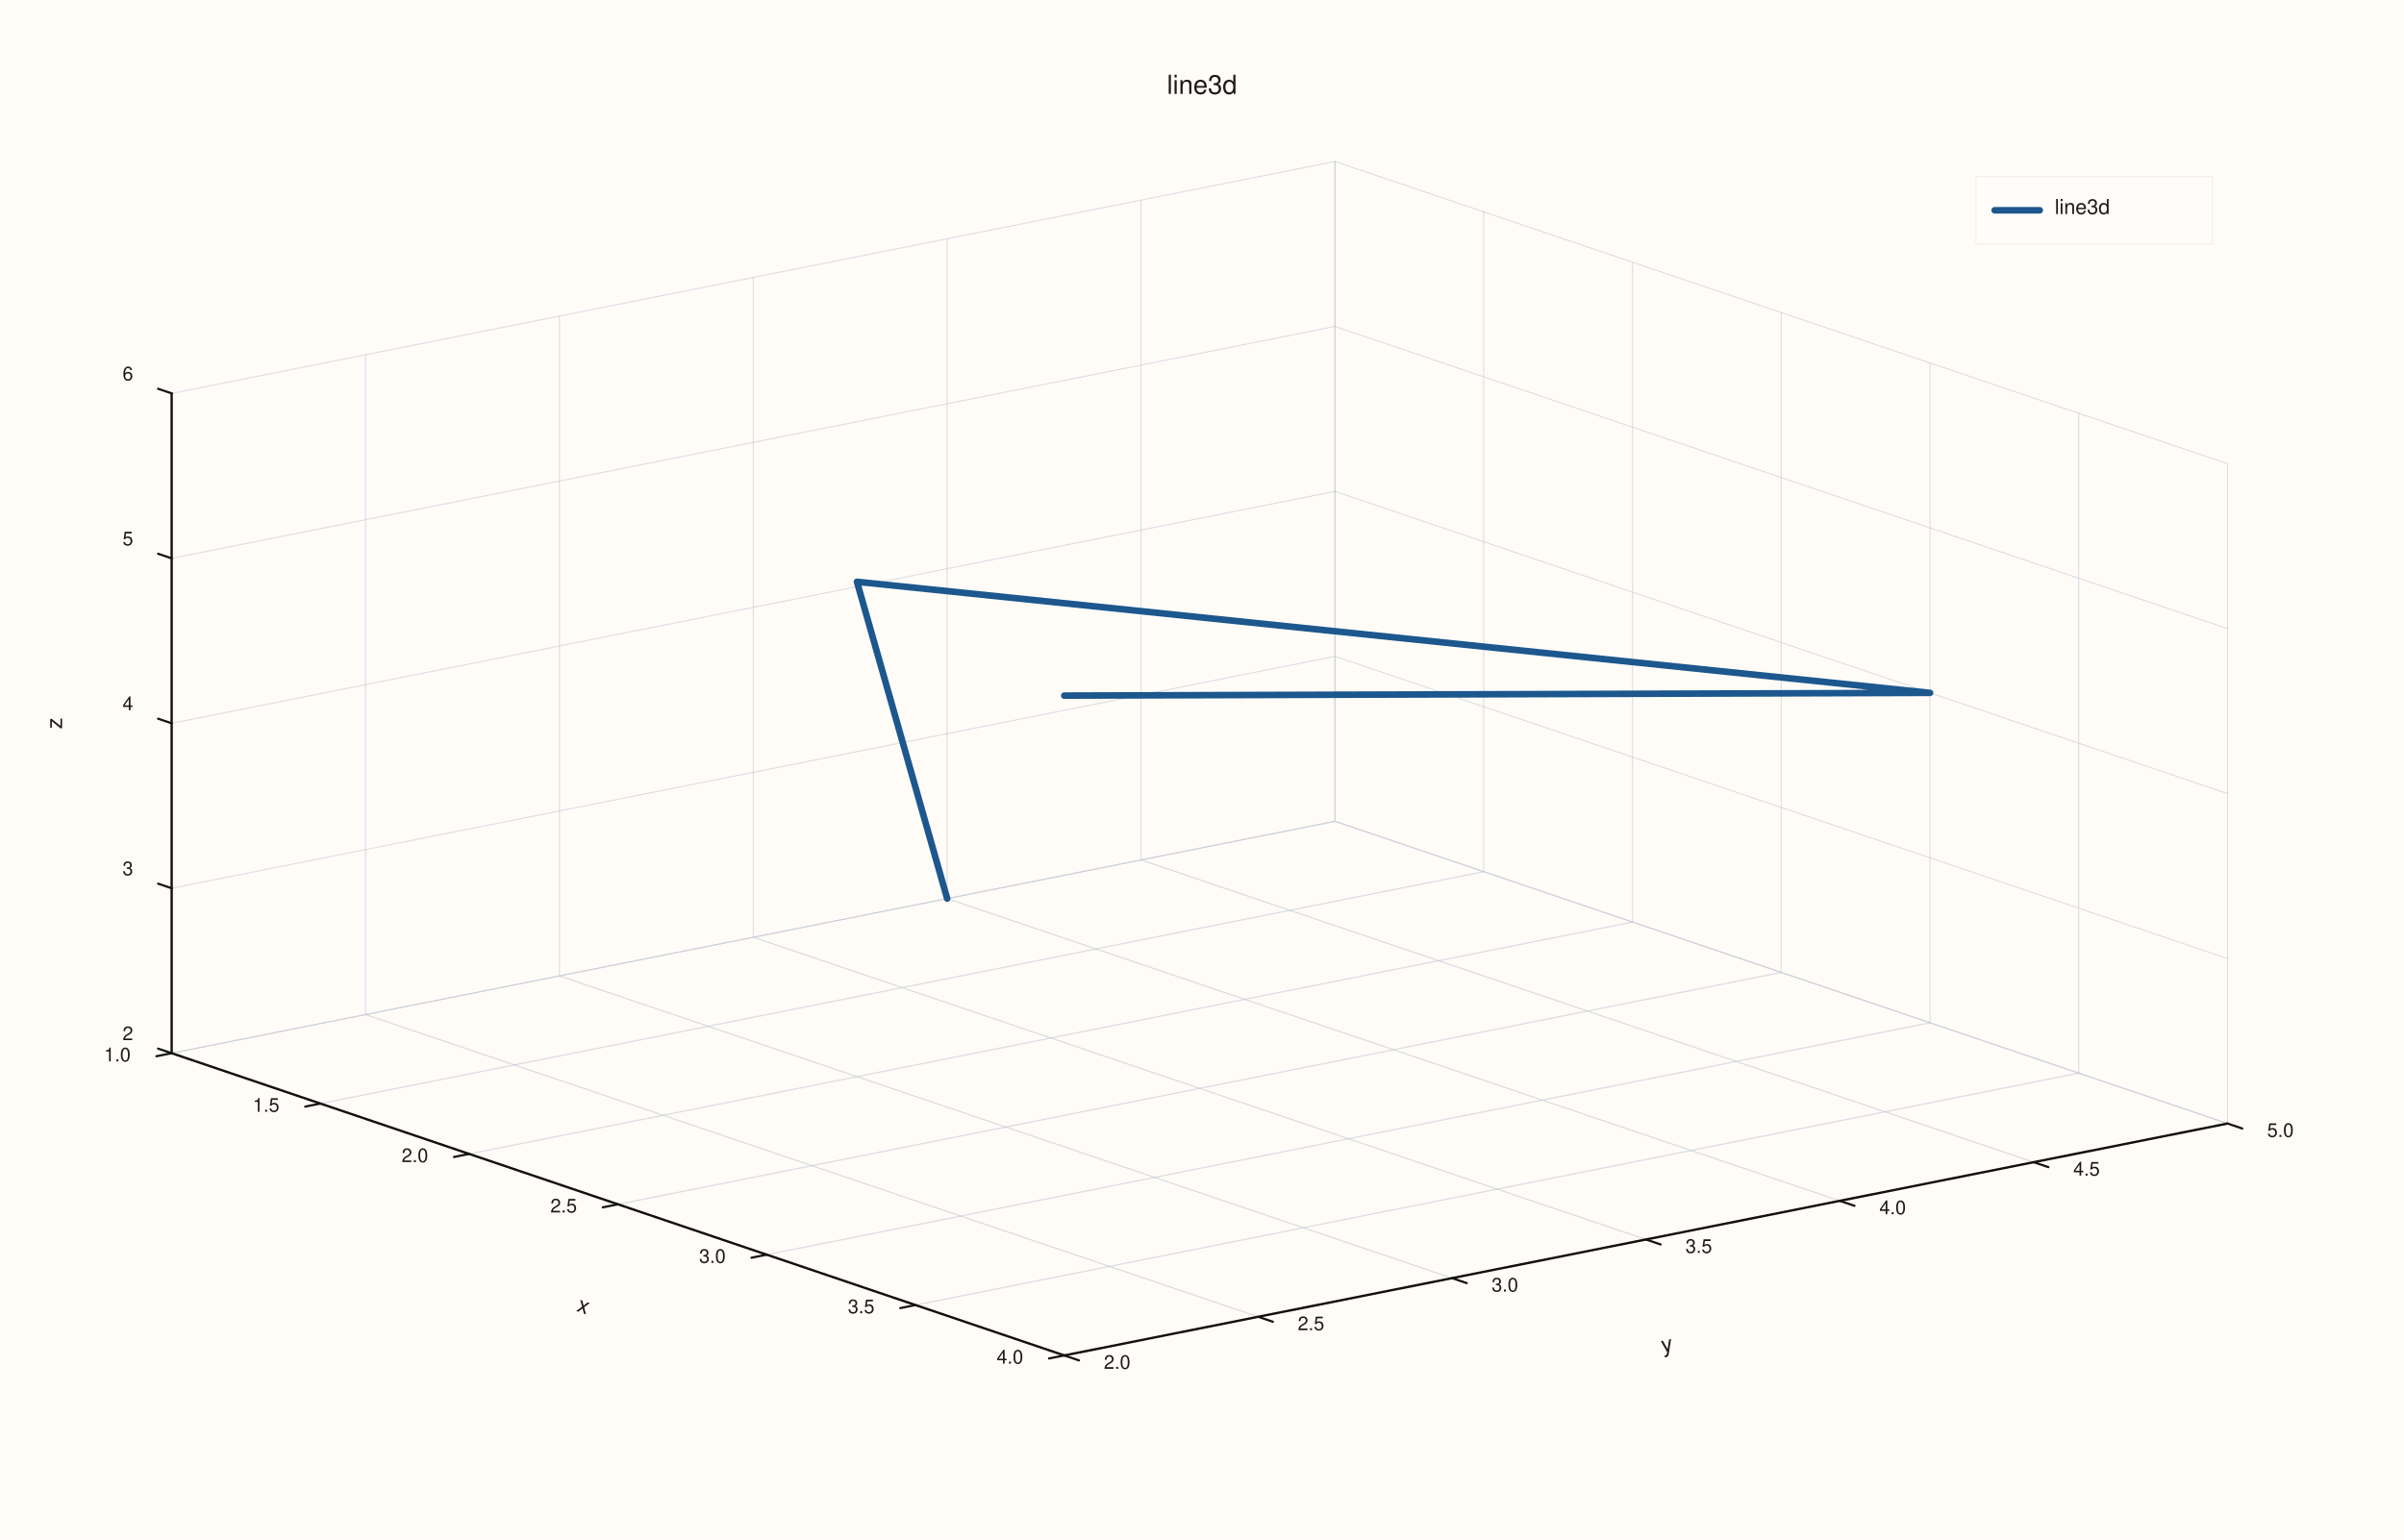
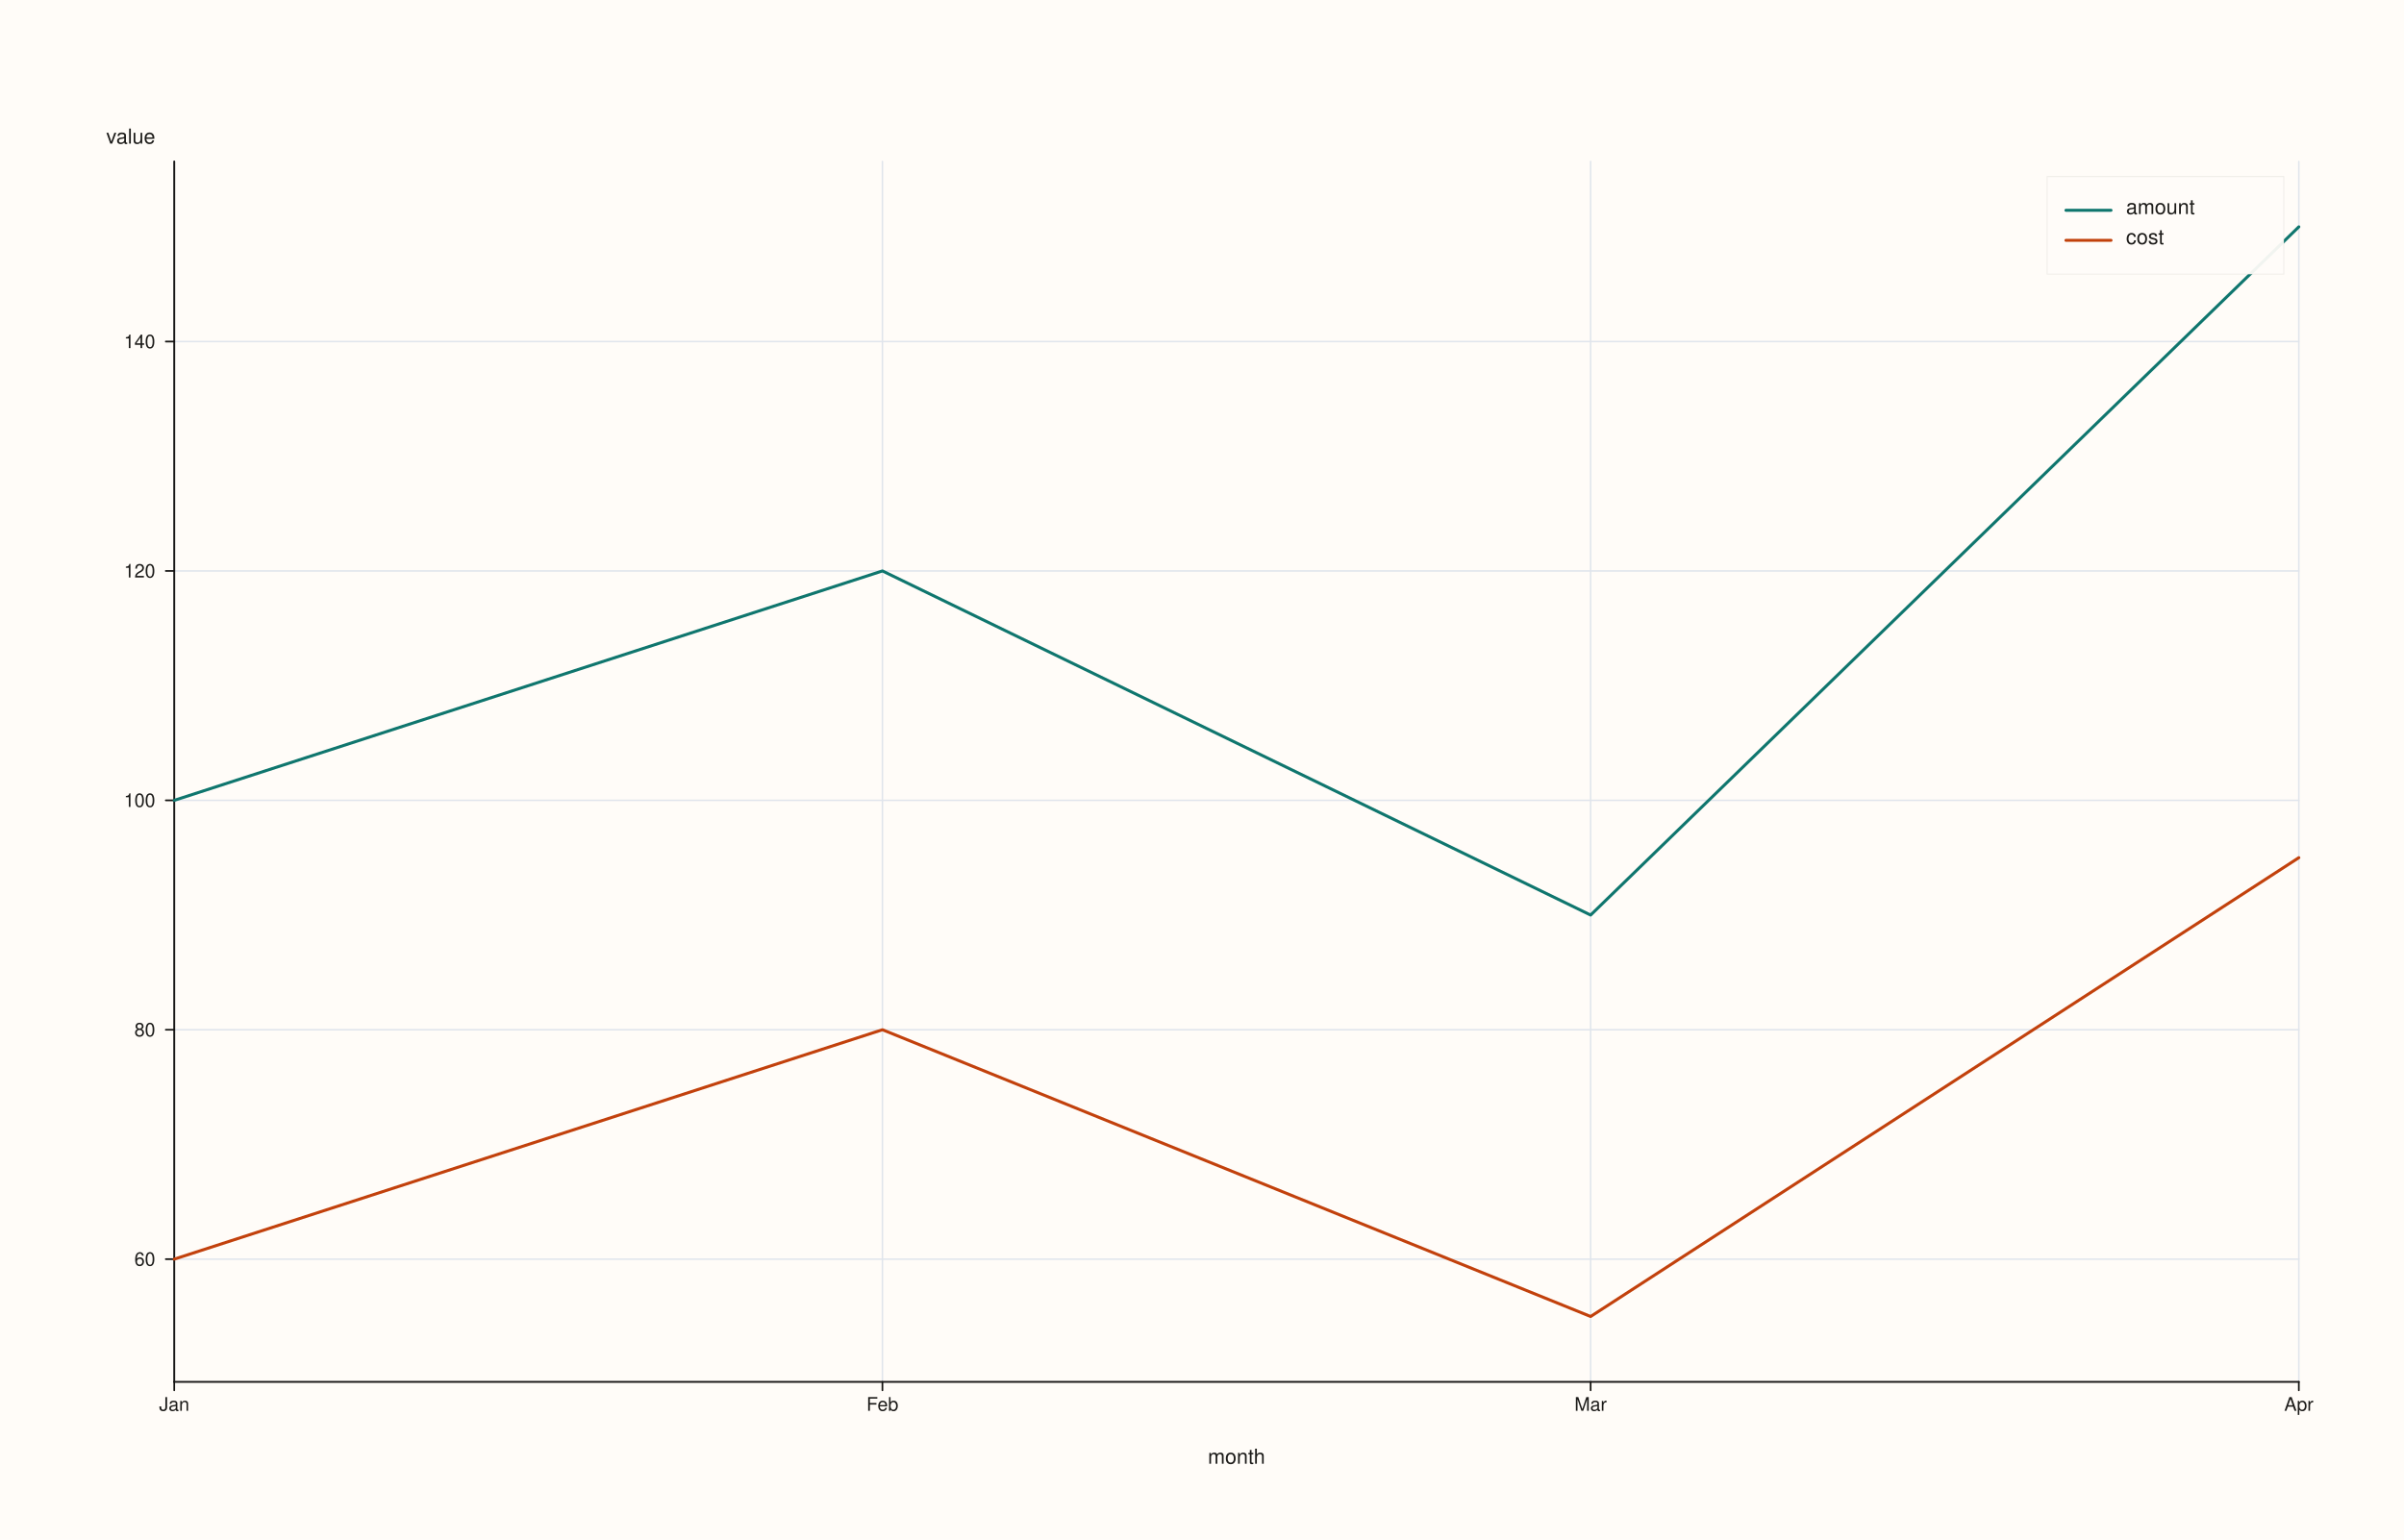
<svg xmlns="http://www.w3.org/2000/svg" width="1280" height="820" viewBox="0 0 1280 820">
  <rect x="0" y="0" width="1280" height="820" fill="rgb(255,252,248)" fill-opacity="1" />
  <path d="M 0 0 L 1280 0 L 1280 820 L 0 820 Z" stroke="none" fill="rgb(255,252,248)" fill-opacity="1" stroke-linejoin="round" stroke-linecap="round" />
  <path d="M 28 28 L 1252 28 L 1252 792 L 28 792 Z" stroke="none" fill="rgb(255,252,248)" fill-opacity="1" stroke-linejoin="round" stroke-linecap="round" />
-   <path d="M 91.4 560.949 L 710.782 437.432 " stroke="rgb(190,198,208)" stroke-opacity="0.58" stroke-width="0.65" fill="none" stroke-linejoin="round" stroke-linecap="round" />
-   <path d="M 710.782 437.432 L 710.782 86 " stroke="rgb(190,198,208)" stroke-opacity="0.58" stroke-width="0.55" fill="none" stroke-linejoin="round" stroke-linecap="round" />
-   <path d="M 170.611 587.778 L 789.993 464.26 " stroke="rgb(190,198,208)" stroke-opacity="0.58" stroke-width="0.65" fill="none" stroke-linejoin="round" stroke-linecap="round" />
-   <path d="M 789.993 464.26 L 789.993 112.829 " stroke="rgb(190,198,208)" stroke-opacity="0.58" stroke-width="0.55" fill="none" stroke-linejoin="round" stroke-linecap="round" />
-   <path d="M 249.823 614.606 L 869.205 491.089 " stroke="rgb(190,198,208)" stroke-opacity="0.58" stroke-width="0.65" fill="none" stroke-linejoin="round" stroke-linecap="round" />
-   <path d="M 869.205 491.089 L 869.205 139.657 " stroke="rgb(190,198,208)" stroke-opacity="0.58" stroke-width="0.55" fill="none" stroke-linejoin="round" stroke-linecap="round" />
-   <path d="M 329.034 641.435 L 948.416 517.917 " stroke="rgb(190,198,208)" stroke-opacity="0.58" stroke-width="0.65" fill="none" stroke-linejoin="round" stroke-linecap="round" />
-   <path d="M 948.416 517.917 L 948.416 166.485 " stroke="rgb(190,198,208)" stroke-opacity="0.58" stroke-width="0.55" fill="none" stroke-linejoin="round" stroke-linecap="round" />
-   <path d="M 408.245 668.263 L 1027.627 544.746 " stroke="rgb(190,198,208)" stroke-opacity="0.58" stroke-width="0.65" fill="none" stroke-linejoin="round" stroke-linecap="round" />
-   <path d="M 1027.627 544.746 L 1027.627 193.314 " stroke="rgb(190,198,208)" stroke-opacity="0.58" stroke-width="0.55" fill="none" stroke-linejoin="round" stroke-linecap="round" />
-   <path d="M 487.457 695.091 L 1106.839 571.574 " stroke="rgb(190,198,208)" stroke-opacity="0.58" stroke-width="0.65" fill="none" stroke-linejoin="round" stroke-linecap="round" />
-   <path d="M 1106.839 571.574 L 1106.839 220.142 " stroke="rgb(190,198,208)" stroke-opacity="0.58" stroke-width="0.55" fill="none" stroke-linejoin="round" stroke-linecap="round" />
-   <path d="M 566.668 721.92 L 1186.05 598.403 " stroke="rgb(190,198,208)" stroke-opacity="0.58" stroke-width="0.65" fill="none" stroke-linejoin="round" stroke-linecap="round" />
-   <path d="M 1186.05 598.403 L 1186.05 246.971 " stroke="rgb(190,198,208)" stroke-opacity="0.58" stroke-width="0.55" fill="none" stroke-linejoin="round" stroke-linecap="round" />
-   <path d="M 91.4 560.949 L 566.668 721.92 " stroke="rgb(190,198,208)" stroke-opacity="0.58" stroke-width="0.65" fill="none" stroke-linejoin="round" stroke-linecap="round" />
-   <path d="M 91.4 560.949 L 91.4 209.517 " stroke="rgb(190,198,208)" stroke-opacity="0.58" stroke-width="0.55" fill="none" stroke-linejoin="round" stroke-linecap="round" />
-   <path d="M 194.63 540.363 L 669.899 701.334 " stroke="rgb(190,198,208)" stroke-opacity="0.58" stroke-width="0.65" fill="none" stroke-linejoin="round" stroke-linecap="round" />
-   <path d="M 194.63 540.363 L 194.63 188.931 " stroke="rgb(190,198,208)" stroke-opacity="0.58" stroke-width="0.55" fill="none" stroke-linejoin="round" stroke-linecap="round" />
-   <path d="M 297.861 519.777 L 773.129 680.748 " stroke="rgb(190,198,208)" stroke-opacity="0.58" stroke-width="0.65" fill="none" stroke-linejoin="round" stroke-linecap="round" />
-   <path d="M 297.861 519.777 L 297.861 168.345 " stroke="rgb(190,198,208)" stroke-opacity="0.58" stroke-width="0.55" fill="none" stroke-linejoin="round" stroke-linecap="round" />
-   <path d="M 401.091 499.19 L 876.359 660.161 " stroke="rgb(190,198,208)" stroke-opacity="0.58" stroke-width="0.65" fill="none" stroke-linejoin="round" stroke-linecap="round" />
-   <path d="M 401.091 499.19 L 401.091 147.759 " stroke="rgb(190,198,208)" stroke-opacity="0.58" stroke-width="0.55" fill="none" stroke-linejoin="round" stroke-linecap="round" />
-   <path d="M 504.321 478.604 L 979.589 639.575 " stroke="rgb(190,198,208)" stroke-opacity="0.58" stroke-width="0.65" fill="none" stroke-linejoin="round" stroke-linecap="round" />
-   <path d="M 504.321 478.604 L 504.321 127.172 " stroke="rgb(190,198,208)" stroke-opacity="0.58" stroke-width="0.55" fill="none" stroke-linejoin="round" stroke-linecap="round" />
-   <path d="M 607.551 458.018 L 1082.82 618.989 " stroke="rgb(190,198,208)" stroke-opacity="0.58" stroke-width="0.65" fill="none" stroke-linejoin="round" stroke-linecap="round" />
-   <path d="M 607.551 458.018 L 607.551 106.586 " stroke="rgb(190,198,208)" stroke-opacity="0.58" stroke-width="0.55" fill="none" stroke-linejoin="round" stroke-linecap="round" />
-   <path d="M 710.782 437.432 L 1186.05 598.403 " stroke="rgb(190,198,208)" stroke-opacity="0.58" stroke-width="0.65" fill="none" stroke-linejoin="round" stroke-linecap="round" />
-   <path d="M 710.782 437.432 L 710.782 86 " stroke="rgb(190,198,208)" stroke-opacity="0.58" stroke-width="0.55" fill="none" stroke-linejoin="round" stroke-linecap="round" />
-   <path d="M 710.782 437.432 L 1186.05 598.403 " stroke="rgb(190,198,208)" stroke-opacity="0.58" stroke-width="0.55" fill="none" stroke-linejoin="round" stroke-linecap="round" />
-   <path d="M 91.4 560.949 L 710.782 437.432 " stroke="rgb(190,198,208)" stroke-opacity="0.58" stroke-width="0.55" fill="none" stroke-linejoin="round" stroke-linecap="round" />
-   <path d="M 710.782 349.574 L 1186.05 510.545 " stroke="rgb(190,198,208)" stroke-opacity="0.58" stroke-width="0.55" fill="none" stroke-linejoin="round" stroke-linecap="round" />
-   <path d="M 91.4 473.091 L 710.782 349.574 " stroke="rgb(190,198,208)" stroke-opacity="0.58" stroke-width="0.55" fill="none" stroke-linejoin="round" stroke-linecap="round" />
-   <path d="M 710.782 261.716 L 1186.05 422.687 " stroke="rgb(190,198,208)" stroke-opacity="0.58" stroke-width="0.55" fill="none" stroke-linejoin="round" stroke-linecap="round" />
-   <path d="M 91.4 385.233 L 710.782 261.716 " stroke="rgb(190,198,208)" stroke-opacity="0.58" stroke-width="0.55" fill="none" stroke-linejoin="round" stroke-linecap="round" />
-   <path d="M 710.782 173.858 L 1186.05 334.829 " stroke="rgb(190,198,208)" stroke-opacity="0.58" stroke-width="0.55" fill="none" stroke-linejoin="round" stroke-linecap="round" />
-   <path d="M 91.4 297.375 L 710.782 173.858 " stroke="rgb(190,198,208)" stroke-opacity="0.58" stroke-width="0.55" fill="none" stroke-linejoin="round" stroke-linecap="round" />
-   <path d="M 710.782 86 L 1186.05 246.971 " stroke="rgb(190,198,208)" stroke-opacity="0.58" stroke-width="0.55" fill="none" stroke-linejoin="round" stroke-linecap="round" />
-   <path d="M 91.4 209.517 L 710.782 86 " stroke="rgb(190,198,208)" stroke-opacity="0.58" stroke-width="0.55" fill="none" stroke-linejoin="round" stroke-linecap="round" />
-   <path d="M 504.321 478.604 L 456.283 309.86 L 1027.627 369.03 L 566.668 370.488 " stroke="rgb(28,87,141)" stroke-opacity="1" stroke-width="3.5" fill="none" stroke-linejoin="round" stroke-linecap="round" />
-   <text x="640" y="50" font-family="Helvetica, Arial, sans-serif" font-size="14" fill="rgb(28,27,25)" fill-opacity="1" text-anchor="middle">line3d</text>
-   <path d="M 91.4 560.949 L 566.668 721.92 " stroke="rgb(16,16,14)" stroke-opacity="1" stroke-width="1.25" fill="none" stroke-linejoin="round" stroke-linecap="round" />
-   <path d="M 566.668 721.92 L 1186.05 598.403 " stroke="rgb(16,16,14)" stroke-opacity="1" stroke-width="1.25" fill="none" stroke-linejoin="round" stroke-linecap="round" />
-   <path d="M 91.4 560.949 L 91.4 209.517 " stroke="rgb(16,16,14)" stroke-opacity="1" stroke-width="1.25" fill="none" stroke-linejoin="round" stroke-linecap="round" />
-   <path d="M 91.4 560.949 L 83.293 562.566 " stroke="rgb(20,19,18)" stroke-opacity="1" stroke-width="1.16" fill="none" stroke-linejoin="round" stroke-linecap="round" />
-   <text x="69.563" y="565.304" font-family="Helvetica, Arial, sans-serif" font-size="10.175" fill="rgb(28,27,25)" fill-opacity="1" text-anchor="end">1.0</text>
-   <path d="M 170.611 587.778 L 162.504 589.394 " stroke="rgb(20,19,18)" stroke-opacity="1" stroke-width="1.16" fill="none" stroke-linejoin="round" stroke-linecap="round" />
-   <text x="148.774" y="592.132" font-family="Helvetica, Arial, sans-serif" font-size="10.175" fill="rgb(28,27,25)" fill-opacity="1" text-anchor="end">1.5</text>
-   <path d="M 249.823 614.606 L 241.715 616.223 " stroke="rgb(20,19,18)" stroke-opacity="1" stroke-width="1.16" fill="none" stroke-linejoin="round" stroke-linecap="round" />
-   <text x="227.986" y="618.961" font-family="Helvetica, Arial, sans-serif" font-size="10.175" fill="rgb(28,27,25)" fill-opacity="1" text-anchor="end">2.0</text>
-   <path d="M 329.034 641.435 L 320.927 643.051 " stroke="rgb(20,19,18)" stroke-opacity="1" stroke-width="1.16" fill="none" stroke-linejoin="round" stroke-linecap="round" />
-   <text x="307.197" y="645.789" font-family="Helvetica, Arial, sans-serif" font-size="10.175" fill="rgb(28,27,25)" fill-opacity="1" text-anchor="end">2.5</text>
-   <path d="M 408.245 668.263 L 400.138 669.88 " stroke="rgb(20,19,18)" stroke-opacity="1" stroke-width="1.16" fill="none" stroke-linejoin="round" stroke-linecap="round" />
-   <text x="386.409" y="672.618" font-family="Helvetica, Arial, sans-serif" font-size="10.175" fill="rgb(28,27,25)" fill-opacity="1" text-anchor="end">3.0</text>
-   <path d="M 487.457 695.091 L 479.35 696.708 " stroke="rgb(20,19,18)" stroke-opacity="1" stroke-width="1.16" fill="none" stroke-linejoin="round" stroke-linecap="round" />
-   <text x="465.62" y="699.446" font-family="Helvetica, Arial, sans-serif" font-size="10.175" fill="rgb(28,27,25)" fill-opacity="1" text-anchor="end">3.5</text>
-   <path d="M 566.668 721.92 L 558.561 723.537 " stroke="rgb(20,19,18)" stroke-opacity="1" stroke-width="1.16" fill="none" stroke-linejoin="round" stroke-linecap="round" />
-   <text x="544.831" y="726.275" font-family="Helvetica, Arial, sans-serif" font-size="10.175" fill="rgb(28,27,25)" fill-opacity="1" text-anchor="end">4.0</text>
-   <path d="M 566.668 721.92 L 574.498 724.572 " stroke="rgb(20,19,18)" stroke-opacity="1" stroke-width="1.16" fill="none" stroke-linejoin="round" stroke-linecap="round" />
-   <text x="587.758" y="729.063" font-family="Helvetica, Arial, sans-serif" font-size="10.175" fill="rgb(28,27,25)" fill-opacity="1" text-anchor="start">2.0</text>
-   <path d="M 669.899 701.334 L 677.729 703.986 " stroke="rgb(20,19,18)" stroke-opacity="1" stroke-width="1.16" fill="none" stroke-linejoin="round" stroke-linecap="round" />
-   <text x="690.989" y="708.477" font-family="Helvetica, Arial, sans-serif" font-size="10.175" fill="rgb(28,27,25)" fill-opacity="1" text-anchor="start">2.5</text>
-   <path d="M 773.129 680.748 L 780.959 683.4 " stroke="rgb(20,19,18)" stroke-opacity="1" stroke-width="1.16" fill="none" stroke-linejoin="round" stroke-linecap="round" />
-   <text x="794.219" y="687.891" font-family="Helvetica, Arial, sans-serif" font-size="10.175" fill="rgb(28,27,25)" fill-opacity="1" text-anchor="start">3.0</text>
-   <path d="M 876.359 660.161 L 884.189 662.813 " stroke="rgb(20,19,18)" stroke-opacity="1" stroke-width="1.16" fill="none" stroke-linejoin="round" stroke-linecap="round" />
-   <text x="897.449" y="667.304" font-family="Helvetica, Arial, sans-serif" font-size="10.175" fill="rgb(28,27,25)" fill-opacity="1" text-anchor="start">3.5</text>
-   <path d="M 979.589 639.575 L 987.419 642.227 " stroke="rgb(20,19,18)" stroke-opacity="1" stroke-width="1.16" fill="none" stroke-linejoin="round" stroke-linecap="round" />
-   <text x="1000.68" y="646.718" font-family="Helvetica, Arial, sans-serif" font-size="10.175" fill="rgb(28,27,25)" fill-opacity="1" text-anchor="start">4.0</text>
-   <path d="M 1082.82 618.989 L 1090.65 621.641 " stroke="rgb(20,19,18)" stroke-opacity="1" stroke-width="1.16" fill="none" stroke-linejoin="round" stroke-linecap="round" />
-   <text x="1103.91" y="626.132" font-family="Helvetica, Arial, sans-serif" font-size="10.175" fill="rgb(28,27,25)" fill-opacity="1" text-anchor="start">4.5</text>
-   <path d="M 1186.05 598.403 L 1193.88 601.055 " stroke="rgb(20,19,18)" stroke-opacity="1" stroke-width="1.16" fill="none" stroke-linejoin="round" stroke-linecap="round" />
-   <text x="1207.14" y="605.546" font-family="Helvetica, Arial, sans-serif" font-size="10.175" fill="rgb(28,27,25)" fill-opacity="1" text-anchor="start">5.0</text>
-   <path d="M 91.4 560.949 L 84.172 558.501 " stroke="rgb(20,19,18)" stroke-opacity="1" stroke-width="1.16" fill="none" stroke-linejoin="round" stroke-linecap="round" />
-   <text x="70.912" y="554.01" font-family="Helvetica, Arial, sans-serif" font-size="10.175" fill="rgb(28,27,25)" fill-opacity="1" text-anchor="end">2</text>
-   <path d="M 91.4 473.091 L 84.172 470.643 " stroke="rgb(20,19,18)" stroke-opacity="1" stroke-width="1.16" fill="none" stroke-linejoin="round" stroke-linecap="round" />
-   <text x="70.912" y="466.152" font-family="Helvetica, Arial, sans-serif" font-size="10.175" fill="rgb(28,27,25)" fill-opacity="1" text-anchor="end">3</text>
-   <path d="M 91.4 385.233 L 84.172 382.785 " stroke="rgb(20,19,18)" stroke-opacity="1" stroke-width="1.16" fill="none" stroke-linejoin="round" stroke-linecap="round" />
-   <text x="70.912" y="378.294" font-family="Helvetica, Arial, sans-serif" font-size="10.175" fill="rgb(28,27,25)" fill-opacity="1" text-anchor="end">4</text>
-   <path d="M 91.4 297.375 L 84.172 294.927 " stroke="rgb(20,19,18)" stroke-opacity="1" stroke-width="1.16" fill="none" stroke-linejoin="round" stroke-linecap="round" />
-   <text x="70.912" y="290.436" font-family="Helvetica, Arial, sans-serif" font-size="10.175" fill="rgb(28,27,25)" fill-opacity="1" text-anchor="end">5</text>
-   <path d="M 91.4 209.517 L 84.172 207.069 " stroke="rgb(20,19,18)" stroke-opacity="1" stroke-width="1.16" fill="none" stroke-linejoin="round" stroke-linecap="round" />
-   <text x="70.912" y="202.578" font-family="Helvetica, Arial, sans-serif" font-size="10.175" fill="rgb(28,27,25)" fill-opacity="1" text-anchor="end">6</text>
-   <text x="309.474" y="699.188" font-family="Helvetica, Arial, sans-serif" font-size="12.082" fill="rgb(28,27,25)" fill-opacity="1" text-anchor="middle" transform="rotate(18.711 309.4735 699.1876)">x</text>
-   <text x="888.284" y="719.96" font-family="Helvetica, Arial, sans-serif" font-size="12.082" fill="rgb(28,27,25)" fill-opacity="1" text-anchor="middle" transform="rotate(-11.278 888.2841 719.9595)">y</text>
-   <text x="33.06" y="385.233" font-family="Helvetica, Arial, sans-serif" font-size="12.082" fill="rgb(28,27,25)" fill-opacity="1" text-anchor="middle" transform="rotate(-90 33.0603 385.2332)">z</text>
-   <path d="M 1052.05 94 L 1178.05 94 L 1178.05 130 L 1052.05 130 Z" stroke="rgb(205,203,199)" stroke-opacity="0.28" stroke-width="0.6" fill="rgb(255,252,249)" fill-opacity="0.94" stroke-linejoin="round" stroke-linecap="round" />
-   <path d="M 1062.05 112 L 1086.05 112 " stroke="rgb(28,87,141)" stroke-opacity="1" stroke-width="3.5" fill="none" stroke-linejoin="round" stroke-linecap="round" />
-   <text x="1094.05" y="114" font-family="Helvetica, Arial, sans-serif" font-size="11" fill="rgb(28,27,25)" fill-opacity="1" text-anchor="start">line3d</text>
+   <path d="M 92.77 86 L 92.77 736 " stroke="rgb(224,229,236)" stroke-opacity="1" stroke-width="0.8" fill="none" stroke-linejoin="round" stroke-linecap="round" />
+   <path d="M 469.847 86 L 469.847 736 " stroke="rgb(224,229,236)" stroke-opacity="1" stroke-width="0.8" fill="none" stroke-linejoin="round" stroke-linecap="round" />
+   <path d="M 846.923 86 L 846.923 736 " stroke="rgb(224,229,236)" stroke-opacity="1" stroke-width="0.8" fill="none" stroke-linejoin="round" stroke-linecap="round" />
+   <path d="M 1224 86 L 1224 736 " stroke="rgb(224,229,236)" stroke-opacity="1" stroke-width="0.8" fill="none" stroke-linejoin="round" stroke-linecap="round" />
+   <path d="M 92.77 670.634 L 1224 670.634 " stroke="rgb(224,229,236)" stroke-opacity="1" stroke-width="0.8" fill="none" stroke-linejoin="round" stroke-linecap="round" />
+   <path d="M 92.77 548.453 L 1224 548.453 " stroke="rgb(224,229,236)" stroke-opacity="1" stroke-width="0.8" fill="none" stroke-linejoin="round" stroke-linecap="round" />
+   <path d="M 92.77 426.273 L 1224 426.273 " stroke="rgb(224,229,236)" stroke-opacity="1" stroke-width="0.8" fill="none" stroke-linejoin="round" stroke-linecap="round" />
+   <path d="M 92.77 304.092 L 1224 304.092 " stroke="rgb(224,229,236)" stroke-opacity="1" stroke-width="0.8" fill="none" stroke-linejoin="round" stroke-linecap="round" />
+   <path d="M 92.77 181.912 L 1224 181.912 " stroke="rgb(224,229,236)" stroke-opacity="1" stroke-width="0.8" fill="none" stroke-linejoin="round" stroke-linecap="round" />
+   <path d="M 92.77 736 L 1224 736 " stroke="rgb(25,24,23)" stroke-opacity="1" stroke-width="1" fill="none" stroke-linejoin="round" stroke-linecap="round" />
+   <path d="M 92.77 86 L 92.77 736 " stroke="rgb(25,24,23)" stroke-opacity="1" stroke-width="1" fill="none" stroke-linejoin="round" stroke-linecap="round" />
+   <path d="M 92.77 736 L 92.77 740.5 " stroke="rgb(20,19,17)" stroke-opacity="1" stroke-width="0.9" fill="none" stroke-linejoin="round" stroke-linecap="round" />
+   <text x="92.77" y="751.4" font-family="Helvetica, Arial, sans-serif" font-size="10" fill="rgb(28,27,25)" fill-opacity="1" text-anchor="middle">Jan</text>
+   <path d="M 469.847 736 L 469.847 740.5 " stroke="rgb(20,19,17)" stroke-opacity="1" stroke-width="0.9" fill="none" stroke-linejoin="round" stroke-linecap="round" />
+   <text x="469.847" y="751.4" font-family="Helvetica, Arial, sans-serif" font-size="10" fill="rgb(28,27,25)" fill-opacity="1" text-anchor="middle">Feb</text>
+   <path d="M 846.923 736 L 846.923 740.5 " stroke="rgb(20,19,17)" stroke-opacity="1" stroke-width="0.9" fill="none" stroke-linejoin="round" stroke-linecap="round" />
+   <text x="846.923" y="751.4" font-family="Helvetica, Arial, sans-serif" font-size="10" fill="rgb(28,27,25)" fill-opacity="1" text-anchor="middle">Mar</text>
+   <path d="M 1224 736 L 1224 740.5 " stroke="rgb(20,19,17)" stroke-opacity="1" stroke-width="0.9" fill="none" stroke-linejoin="round" stroke-linecap="round" />
+   <text x="1224" y="751.4" font-family="Helvetica, Arial, sans-serif" font-size="10" fill="rgb(28,27,25)" fill-opacity="1" text-anchor="middle">Apr</text>
+   <path d="M 88.27 670.634 L 92.77 670.634 " stroke="rgb(20,19,17)" stroke-opacity="1" stroke-width="0.9" fill="none" stroke-linejoin="round" stroke-linecap="round" />
+   <text x="82.67" y="674.134" font-family="Helvetica, Arial, sans-serif" font-size="10" fill="rgb(28,27,25)" fill-opacity="1" text-anchor="end">60</text>
+   <path d="M 88.27 548.453 L 92.77 548.453 " stroke="rgb(20,19,17)" stroke-opacity="1" stroke-width="0.9" fill="none" stroke-linejoin="round" stroke-linecap="round" />
+   <text x="82.67" y="551.953" font-family="Helvetica, Arial, sans-serif" font-size="10" fill="rgb(28,27,25)" fill-opacity="1" text-anchor="end">80</text>
+   <path d="M 88.27 426.273 L 92.77 426.273 " stroke="rgb(20,19,17)" stroke-opacity="1" stroke-width="0.9" fill="none" stroke-linejoin="round" stroke-linecap="round" />
+   <text x="82.67" y="429.773" font-family="Helvetica, Arial, sans-serif" font-size="10" fill="rgb(28,27,25)" fill-opacity="1" text-anchor="end">100</text>
+   <path d="M 88.27 304.092 L 92.77 304.092 " stroke="rgb(20,19,17)" stroke-opacity="1" stroke-width="0.9" fill="none" stroke-linejoin="round" stroke-linecap="round" />
+   <text x="82.67" y="307.592" font-family="Helvetica, Arial, sans-serif" font-size="10" fill="rgb(28,27,25)" fill-opacity="1" text-anchor="end">120</text>
+   <path d="M 88.27 181.912 L 92.77 181.912 " stroke="rgb(20,19,17)" stroke-opacity="1" stroke-width="0.9" fill="none" stroke-linejoin="round" stroke-linecap="round" />
+   <text x="82.67" y="185.412" font-family="Helvetica, Arial, sans-serif" font-size="10" fill="rgb(28,27,25)" fill-opacity="1" text-anchor="end">140</text>
+   <text x="658.385" y="779.6" font-family="Helvetica, Arial, sans-serif" font-size="11" fill="rgb(28,27,25)" fill-opacity="1" text-anchor="middle">month</text>
+   <text x="82.67" y="76.5" font-family="Helvetica, Arial, sans-serif" font-size="11" fill="rgb(28,27,25)" fill-opacity="1" text-anchor="end">value</text>
+   <path d="M 92.77 426.273 L 469.847 304.092 L 846.923 487.363 L 1224 120.821 " stroke="rgb(15,118,110)" stroke-opacity="1" stroke-width="1.6" fill="none" stroke-linejoin="round" stroke-linecap="round" />
+   <path d="M 92.77 670.634 L 469.847 548.453 L 846.923 701.179 L 1224 456.818 " stroke="rgb(194,65,12)" stroke-opacity="1" stroke-width="1.6" fill="none" stroke-linejoin="round" stroke-linecap="round" />
+   <path d="M 1090 94 L 1216 94 L 1216 146 L 1090 146 Z" stroke="rgb(205,203,199)" stroke-opacity="0.28" stroke-width="0.6" fill="rgb(255,252,249)" fill-opacity="0.94" stroke-linejoin="round" stroke-linecap="round" />
+   <path d="M 1100 112 L 1124 112 " stroke="rgb(15,118,110)" stroke-opacity="1" stroke-width="1.6" fill="none" stroke-linejoin="round" stroke-linecap="round" />
+   <text x="1132" y="114" font-family="Helvetica, Arial, sans-serif" font-size="11" fill="rgb(28,27,25)" fill-opacity="1" text-anchor="start">amount</text>
+   <path d="M 1100 128 L 1124 128 " stroke="rgb(194,65,12)" stroke-opacity="1" stroke-width="1.6" fill="none" stroke-linejoin="round" stroke-linecap="round" />
+   <text x="1132" y="130" font-family="Helvetica, Arial, sans-serif" font-size="11" fill="rgb(28,27,25)" fill-opacity="1" text-anchor="start">cost</text>
</svg>
